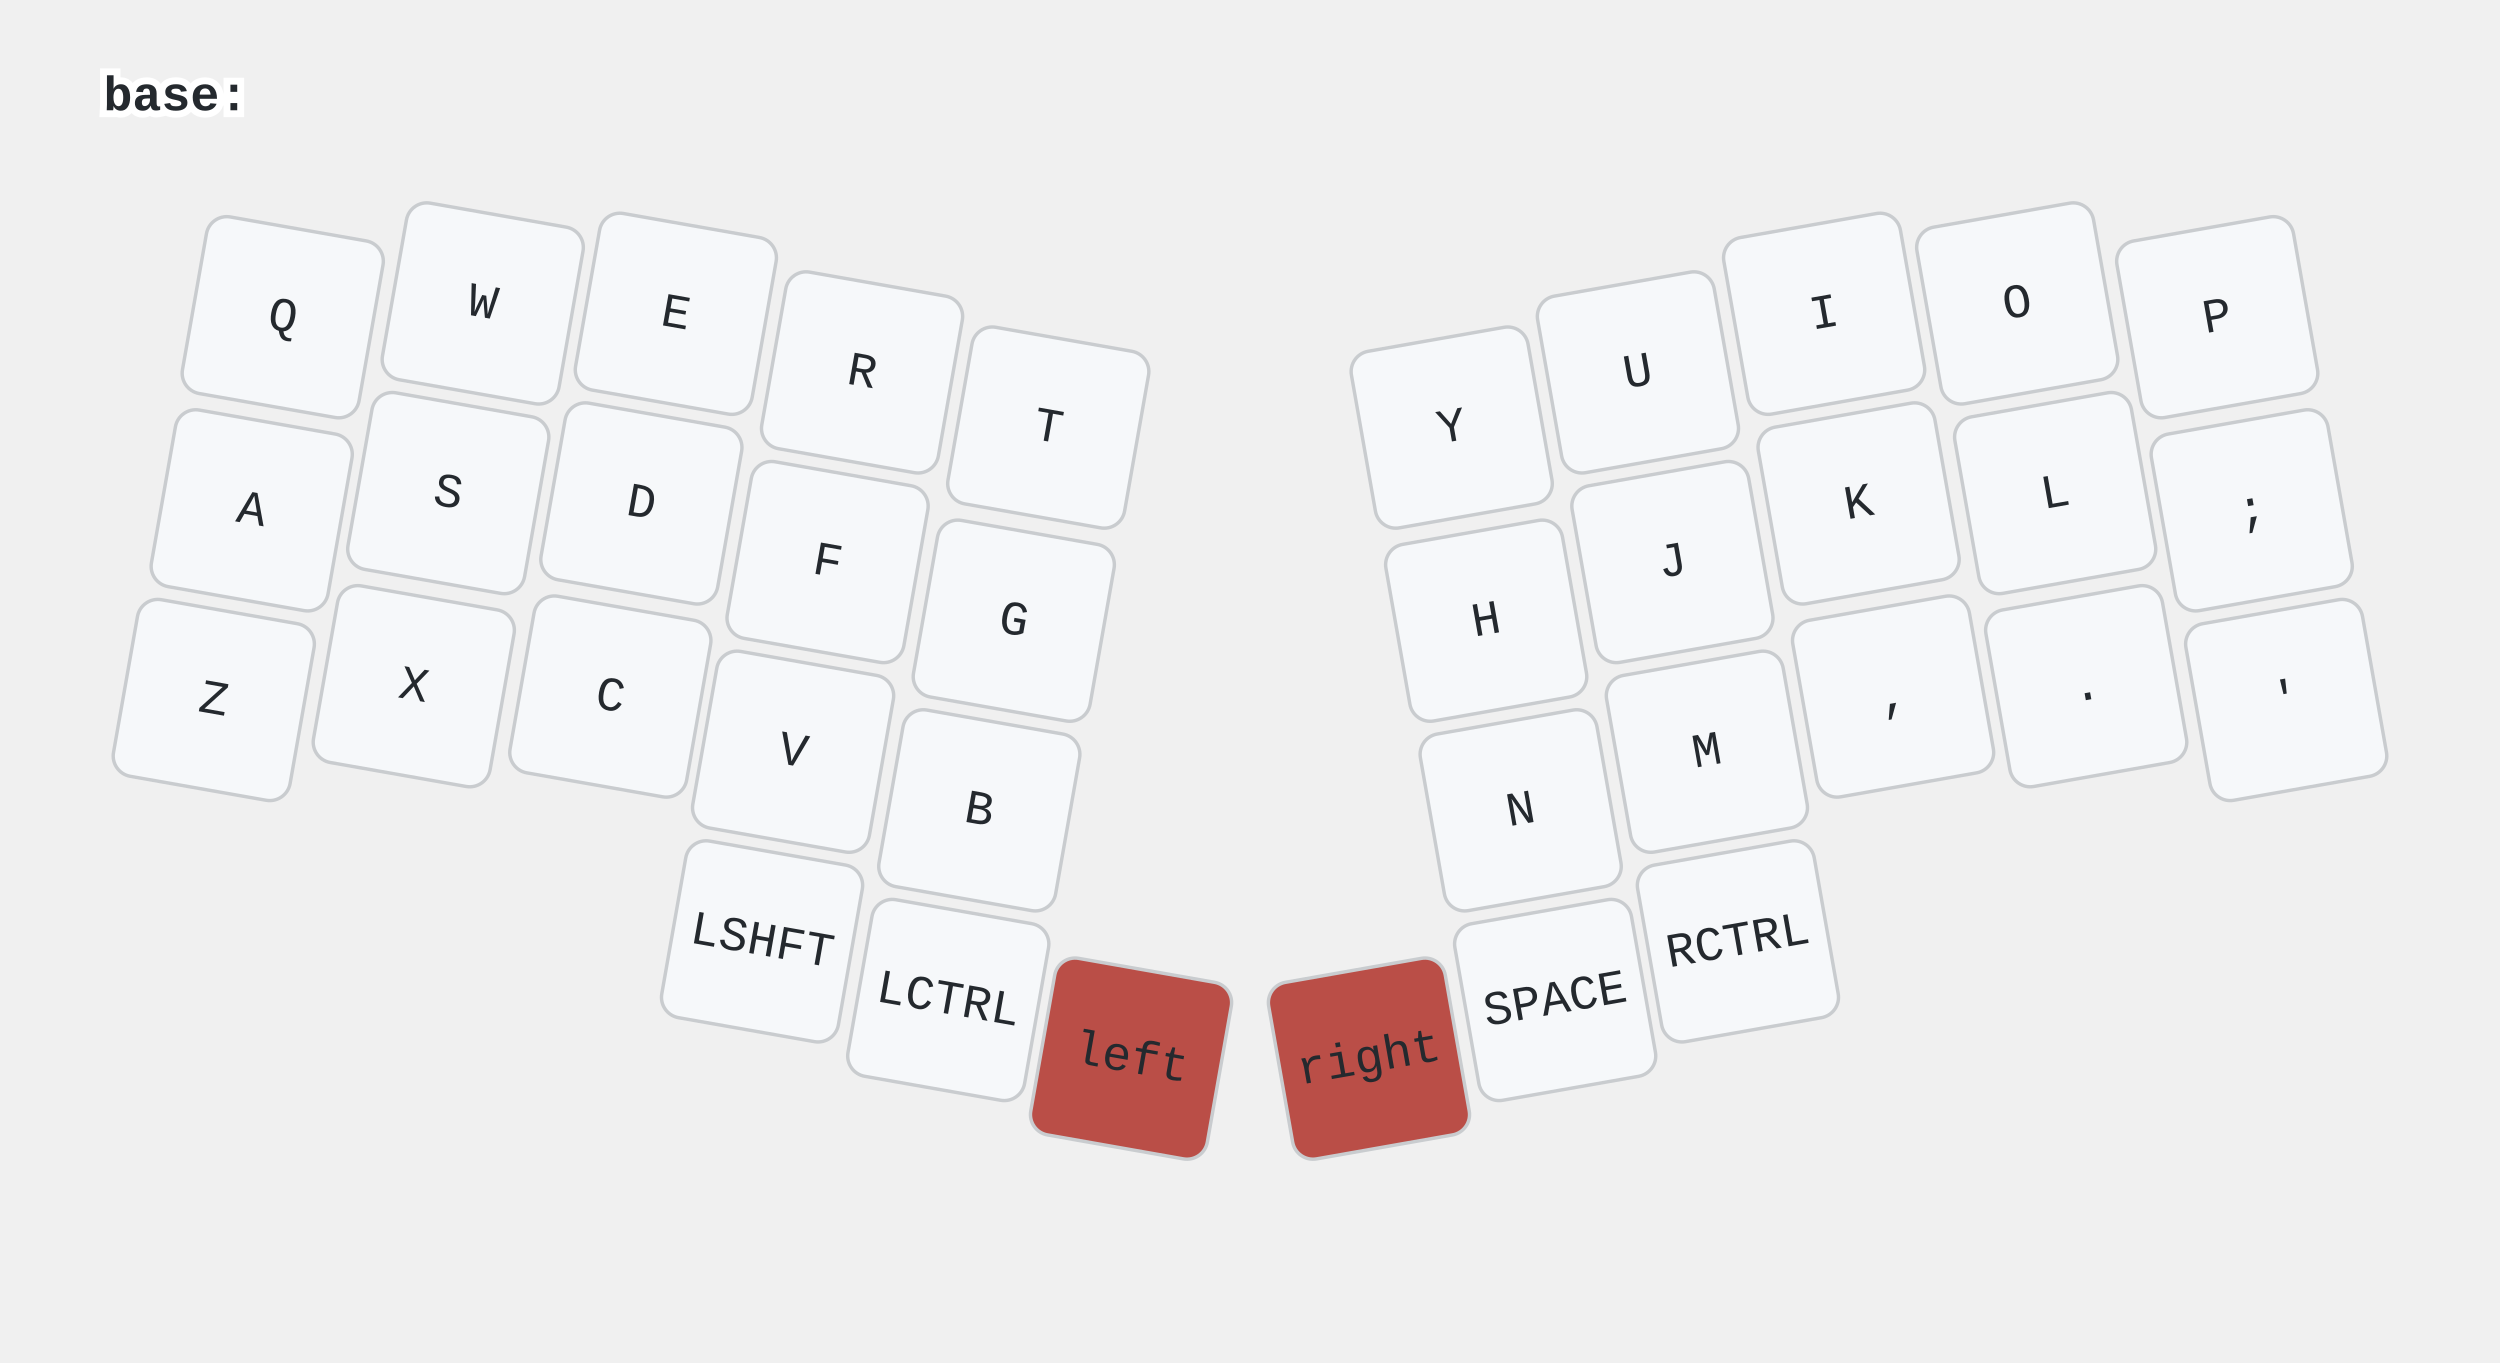
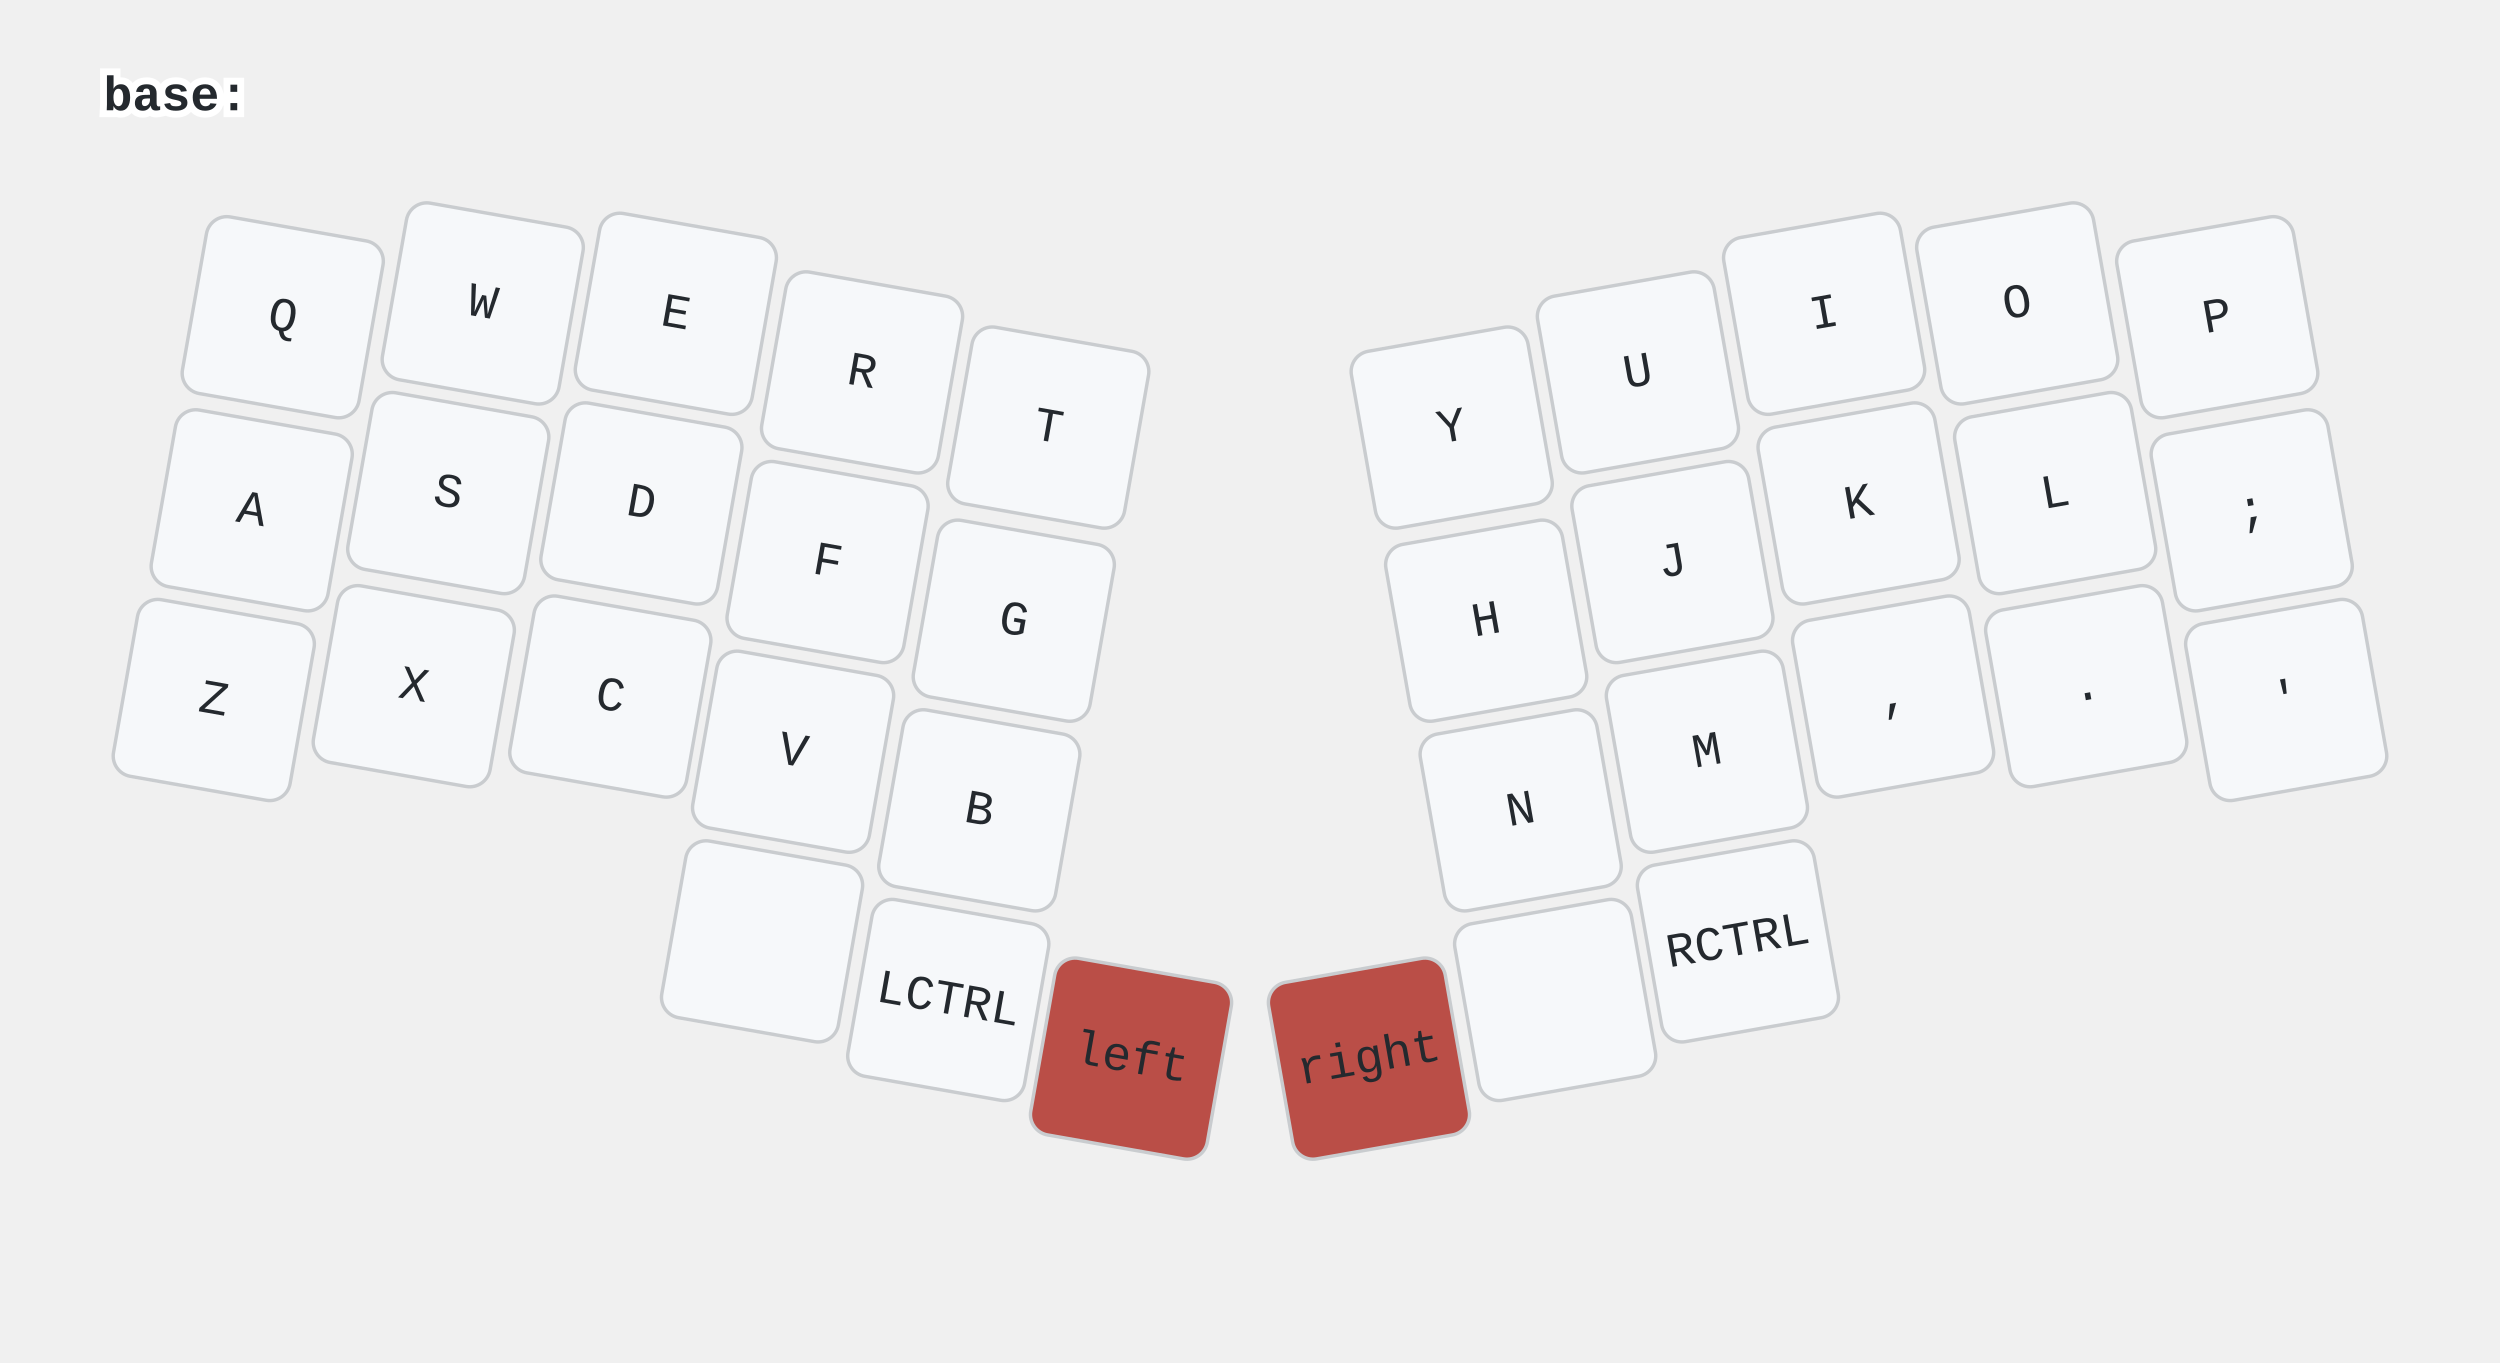
- <svg xmlns="http://www.w3.org/2000/svg" width="725" height="395" viewBox="0 0 725 395" class="keymap">
-   <style>/* inherit to force styles through use tags */
+ <svg xmlns="http://www.w3.org/2000/svg" xmlns:xlink="http://www.w3.org/1999/xlink" width="725" height="395" viewBox="0 0 725 395" class="keymap">
+   <defs>/* start glyphs */
+ <svg id="mdi:apple-keyboard-shift">
+       <svg id="mdi-apple-keyboard-shift" viewBox="0 0 24 24">
+         <path d="M15,18V12H17.17L12,6.83L6.83,12H9V18H15M12,4L22,14H17V20H7V14H2L12,4Z" />
+       </svg>
+     </svg>
+     <svg id="mdi:arrow-down">
+       <svg id="mdi-arrow-down" viewBox="0 0 24 24">
+         <path d="M11,4H13V16L18.5,10.5L19.92,11.92L12,19.84L4.08,11.92L5.5,10.5L11,16V4Z" />
+       </svg>
+     </svg>
+     <svg id="mdi:arrow-left">
+       <svg id="mdi-arrow-left" viewBox="0 0 24 24">
+         <path d="M20,11V13H8L13.5,18.5L12.08,19.92L4.16,12L12.08,4.08L13.5,5.5L8,11H20Z" />
+       </svg>
+     </svg>
+     <svg id="mdi:arrow-right">
+       <svg id="mdi-arrow-right" viewBox="0 0 24 24">
+         <path d="M4,11V13H16L10.5,18.5L11.92,19.92L19.84,12L11.92,4.08L10.5,5.5L16,11H4Z" />
+       </svg>
+     </svg>
+     <svg id="mdi:arrow-up">
+       <svg id="mdi-arrow-up" viewBox="0 0 24 24">
+         <path d="M13,20H11V8L5.5,13.5L4.08,12.08L12,4.16L19.92,12.08L18.5,13.5L13,8V20Z" />
+       </svg>
+     </svg>
+     <svg id="mdi:backspace">
+       <svg id="mdi-backspace" viewBox="0 0 24 24">
+         <path d="M22,3H7C6.31,3 5.77,3.35 5.41,3.88L0,12L5.41,20.11C5.77,20.64 6.31,21 7,21H22A2,2 0 0,0 24,19V5A2,2 0 0,0 22,3M19,15.59L17.59,17L14,13.41L10.41,17L9,15.59L12.59,12L9,8.41L10.41,7L14,10.59L17.59,7L19,8.41L15.41,12" />
+       </svg>
+     </svg>
+     <svg id="mdi:backspace-reverse-outline">
+       <svg id="mdi-backspace-reverse-outline" viewBox="0 0 24 24">
+         <path d="M5,15.59L6.41,17L10,13.41L13.59,17L15,15.59L11.41,12L15,8.41L13.59,7L10,10.59L6.41,7L5,8.41L8.59,12L5,15.59M2,3A2,2 0 0,0 0,5V19A2,2 0 0,0 2,21H17C17.69,21 18.23,20.64 18.59,20.11L24,12L18.59,3.88C18.23,3.35 17.69,3 17,3H2M2,5H17L21.72,12L17,19H2V5Z" />
+       </svg>
+     </svg>
+     <svg id="mdi:keyboard-caps">
+       <svg id="mdi-keyboard-caps" viewBox="0 0 24 24">
+         <path d="M6,18H18V16H6M12,8.41L16.59,13L18,11.58L12,5.58L6,11.58L7.41,13L12,8.41Z" />
+       </svg>
+     </svg>
+     <svg id="mdi:keyboard-return">
+       <svg id="mdi-keyboard-return" viewBox="0 0 24 24">
+         <path d="M19,7V11H5.83L9.41,7.41L8,6L2,12L8,18L9.41,16.58L5.83,13H21V7H19Z" />
+       </svg>
+     </svg>
+     <svg id="mdi:keyboard-space">
+       <svg id="mdi-keyboard-space" viewBox="0 0 24 24">
+         <path d="M3 15H5V19H19V15H21V19C21 20.1 20.1 21 19 21H5C3.9 21 3 20.1 3 19V15Z" />
+       </svg>
+     </svg>
+     <svg id="mdi:keyboard-tab">
+       <svg id="mdi-keyboard-tab" viewBox="0 0 24 24">
+         <path d="M20,18H22V6H20M11.59,7.41L15.17,11H1V13H15.17L11.59,16.58L13,18L19,12L13,6L11.59,7.41Z" />
+       </svg>
+     </svg>
+     <svg id="mdi:microsoft-windows">
+       <svg id="mdi-microsoft-windows" viewBox="0 0 24 24">
+         <path d="M3,12V6.75L9,5.43V11.91L3,12M20,3V11.75L10,11.9V5.21L20,3M3,13L9,13.09V19.9L3,18.75V13M20,13.25V22L10,20.09V13.1L20,13.25Z" />
+       </svg>
+     </svg>
+     <svg id="mdi:play-pause">
+       <svg id="mdi-play-pause" viewBox="0 0 24 24">
+         <path d="M3,5V19L11,12M13,19H16V5H13M18,5V19H21V5" />
+       </svg>
+     </svg>
+     <svg id="mdi:skip-next">
+       <svg id="mdi-skip-next" viewBox="0 0 24 24">
+         <path d="M16,18H18V6H16M6,18L14.5,12L6,6V18Z" />
+       </svg>
+     </svg>
+     <svg id="mdi:skip-previous">
+       <svg id="mdi-skip-previous" viewBox="0 0 24 24">
+         <path d="M6,18V6H8V18H6M9.5,12L18,6V18L9.5,12Z" />
+       </svg>
+     </svg>
+     <svg id="mdi:volume-high">
+       <svg id="mdi-volume-high" viewBox="0 0 24 24">
+         <path d="M14,3.23V5.29C16.89,6.15 19,8.83 19,12C19,15.17 16.89,17.84 14,18.7V20.77C18,19.86 21,16.28 21,12C21,7.72 18,4.14 14,3.23M16.5,12C16.5,10.23 15.5,8.71 14,7.97V16C15.5,15.29 16.5,13.76 16.5,12M3,9V15H7L12,20V4L7,9H3Z" />
+       </svg>
+     </svg>
+     <svg id="mdi:volume-low">
+       <svg id="mdi-volume-low" viewBox="0 0 24 24">
+         <path d="M7,9V15H11L16,20V4L11,9H7Z" />
+       </svg>
+     </svg>
+     <svg id="mdi:volume-mute">
+       <svg id="mdi-volume-mute" viewBox="0 0 24 24">
+         <path d="M3,9H7L12,4V20L7,15H3V9M16.59,12L14,9.41L15.41,8L18,10.59L20.59,8L22,9.41L19.41,12L22,14.59L20.59,16L18,13.41L15.41,16L14,14.59L16.59,12Z" />
+       </svg>
+     </svg>
+   </defs>/* end glyphs */
+ <style>/* inherit to force styles through use tags */
svg path {
    fill: inherit;
}

/* font and background color specifications */
svg.keymap {
    font-family: SFMono-Regular,Consolas,Liberation Mono,Menlo,monospace;
    font-size: 14px;
    font-kerning: normal;
    text-rendering: optimizeLegibility;
    fill: #24292e;
}

/* default key styling */
rect.key {
    fill: #f6f8fa;
}

rect.key, rect.combo {
    stroke: #c9cccf;
    stroke-width: 1;
}

/* default key side styling, only used is draw_key_sides is set */
rect.side {
    filter: brightness(90%);
}

/* color accent for combo boxes */
rect.combo, rect.combo-separate {
    fill: #cdf;
}

/* color accent for held keys */
rect.held, rect.combo.held {
    fill: #fdd;
}

/* color accent for ghost (optional) keys */
rect.ghost, rect.combo.ghost {
    stroke-dasharray: 4, 4;
    stroke-width: 2;
}

text {
    text-anchor: middle;
    dominant-baseline: middle;
}

/* styling for layer labels */
text.label {
    font-weight: bold;
    text-anchor: start;
    stroke: white;
    stroke-width: 4;
    paint-order: stroke;
}

/* styling for optional footer */
text.footer {
    text-anchor: end;
    dominant-baseline: auto;
    stroke: white;
    stroke-width: 4;
    paint-order: stroke;
}

/* styling for combo tap, and key non-tap label text */
text.combo, text.hold, text.shifted, text.left, text.right, text.tl, text.tr, text.bl, text.br {
    font-size: 11px;
}

text.hold, text.bl, text.br {
    text-anchor: middle;
    dominant-baseline: auto;
}

text.shifted, text.tl, text.tr {
    text-anchor: middle;
    dominant-baseline: hanging;
}

text.left, text.tl, text.bl {
    text-anchor: start;
}

text.right, text.tr, text.br {
    text-anchor: end;
}

text.layer-activator {
    text-decoration: underline;
}

/* styling for hold/shifted label text in combo box */
text.combo.hold, text.combo.shifted, text.combo.left, text.combo.right {
    font-size: 8px;
}

/* lighter symbol for transparent keys */
text.trans {
    fill: #7b7e81;
}

/* styling for combo dendrons */
path.combo {
    stroke-width: 1;
    stroke: gray;
    fill: none;
}

/* Start Tabler Icons Cleanup */
/* cannot use height/width with glyphs */
.icon-tabler &gt; path {
    fill: inherit;
    stroke: inherit;
    stroke-width: 2;
}
/* hide tabler's default box */
.icon-tabler &gt; path[stroke="none"][fill="none"] {
    visibility: hidden;
}
/* End Tabler Icons Cleanup */

rect.held { fill: #ba4e47; }
- g:has(text.layer-activator) rect.key { fill: #ba4e47; }
</style>
  <g transform="translate(30, 0)" class="layer-base">
    <text x="0" y="28" class="label" id="base">base:</text>
    <g transform="translate(0, 56)">
      <g transform="translate(52, 36) rotate(10.0)" class="key keypos-0">
        <rect rx="6" ry="6" x="-26" y="-26" width="52" height="52" class="key" />
        <text x="0" y="0" class="key tap">Q</text>
      </g>
      <g transform="translate(110, 32) rotate(10.0)" class="key keypos-1">
        <rect rx="6" ry="6" x="-26" y="-26" width="52" height="52" class="key" />
        <text x="0" y="0" class="key tap">W</text>
      </g>
      <g transform="translate(166, 35) rotate(10.0)" class="key keypos-2">
        <rect rx="6" ry="6" x="-26" y="-26" width="52" height="52" class="key" />
        <text x="0" y="0" class="key tap">E</text>
      </g>
      <g transform="translate(220, 52) rotate(10.0)" class="key keypos-3">
        <rect rx="6" ry="6" x="-26" y="-26" width="52" height="52" class="key" />
        <text x="0" y="0" class="key tap">R</text>
      </g>
      <g transform="translate(274, 68) rotate(10.0)" class="key keypos-4">
        <rect rx="6" ry="6" x="-26" y="-26" width="52" height="52" class="key" />
        <text x="0" y="0" class="key tap">T</text>
      </g>
      <g transform="translate(391, 68) rotate(-10.0)" class="key keypos-5">
        <rect rx="6" ry="6" x="-26" y="-26" width="52" height="52" class="key" />
        <text x="0" y="0" class="key tap">Y</text>
      </g>
      <g transform="translate(445, 52) rotate(-10.0)" class="key keypos-6">
        <rect rx="6" ry="6" x="-26" y="-26" width="52" height="52" class="key" />
        <text x="0" y="0" class="key tap">U</text>
      </g>
      <g transform="translate(499, 35) rotate(-10.0)" class="key keypos-7">
        <rect rx="6" ry="6" x="-26" y="-26" width="52" height="52" class="key" />
        <text x="0" y="0" class="key tap">I</text>
      </g>
      <g transform="translate(555, 32) rotate(-10.0)" class="key keypos-8">
        <rect rx="6" ry="6" x="-26" y="-26" width="52" height="52" class="key" />
        <text x="0" y="0" class="key tap">O</text>
      </g>
      <g transform="translate(613, 36) rotate(-10.0)" class="key keypos-9">
        <rect rx="6" ry="6" x="-26" y="-26" width="52" height="52" class="key" />
        <text x="0" y="0" class="key tap">P</text>
      </g>
      <g transform="translate(43, 92) rotate(10.0)" class="key keypos-10">
        <rect rx="6" ry="6" x="-26" y="-26" width="52" height="52" class="key" />
        <text x="0" y="0" class="key tap">A</text>
      </g>
      <g transform="translate(100, 87) rotate(10.0)" class="key keypos-11">
        <rect rx="6" ry="6" x="-26" y="-26" width="52" height="52" class="key" />
        <text x="0" y="0" class="key tap">S</text>
      </g>
      <g transform="translate(156, 90) rotate(10.0)" class="key keypos-12">
        <rect rx="6" ry="6" x="-26" y="-26" width="52" height="52" class="key" />
        <text x="0" y="0" class="key tap">D</text>
      </g>
      <g transform="translate(210, 107) rotate(10.0)" class="key keypos-13">
        <rect rx="6" ry="6" x="-26" y="-26" width="52" height="52" class="key" />
        <text x="0" y="0" class="key tap">F</text>
      </g>
      <g transform="translate(264, 124) rotate(10.0)" class="key keypos-14">
        <rect rx="6" ry="6" x="-26" y="-26" width="52" height="52" class="key" />
        <text x="0" y="0" class="key tap">G</text>
      </g>
      <g transform="translate(401, 124) rotate(-10.0)" class="key keypos-15">
        <rect rx="6" ry="6" x="-26" y="-26" width="52" height="52" class="key" />
        <text x="0" y="0" class="key tap">H</text>
      </g>
      <g transform="translate(455, 107) rotate(-10.0)" class="key keypos-16">
        <rect rx="6" ry="6" x="-26" y="-26" width="52" height="52" class="key" />
        <text x="0" y="0" class="key tap">J</text>
      </g>
      <g transform="translate(509, 90) rotate(-10.0)" class="key keypos-17">
        <rect rx="6" ry="6" x="-26" y="-26" width="52" height="52" class="key" />
        <text x="0" y="0" class="key tap">K</text>
      </g>
      <g transform="translate(566, 87) rotate(-10.0)" class="key keypos-18">
        <rect rx="6" ry="6" x="-26" y="-26" width="52" height="52" class="key" />
        <text x="0" y="0" class="key tap">L</text>
      </g>
      <g transform="translate(623, 92) rotate(-10.0)" class="key keypos-19">
        <rect rx="6" ry="6" x="-26" y="-26" width="52" height="52" class="key" />
        <text x="0" y="0" class="key tap">;</text>
      </g>
      <g transform="translate(32, 147) rotate(10.0)" class="key keypos-20">
        <rect rx="6" ry="6" x="-26" y="-26" width="52" height="52" class="key" />
        <text x="0" y="0" class="key tap">Z</text>
      </g>
      <g transform="translate(90, 143) rotate(10.0)" class="key keypos-21">
        <rect rx="6" ry="6" x="-26" y="-26" width="52" height="52" class="key" />
        <text x="0" y="0" class="key tap">X</text>
      </g>
      <g transform="translate(147, 146) rotate(10.0)" class="key keypos-22">
        <rect rx="6" ry="6" x="-26" y="-26" width="52" height="52" class="key" />
        <text x="0" y="0" class="key tap">C</text>
      </g>
      <g transform="translate(200, 162) rotate(10.0)" class="key keypos-23">
        <rect rx="6" ry="6" x="-26" y="-26" width="52" height="52" class="key" />
        <text x="0" y="0" class="key tap">V</text>
      </g>
      <g transform="translate(254, 179) rotate(10.0)" class="key keypos-24">
        <rect rx="6" ry="6" x="-26" y="-26" width="52" height="52" class="key" />
        <text x="0" y="0" class="key tap">B</text>
      </g>
      <g transform="translate(411, 179) rotate(-10.0)" class="key keypos-25">
        <rect rx="6" ry="6" x="-26" y="-26" width="52" height="52" class="key" />
        <text x="0" y="0" class="key tap">N</text>
      </g>
      <g transform="translate(465, 162) rotate(-10.0)" class="key keypos-26">
        <rect rx="6" ry="6" x="-26" y="-26" width="52" height="52" class="key" />
        <text x="0" y="0" class="key tap">M</text>
      </g>
      <g transform="translate(519, 146) rotate(-10.0)" class="key keypos-27">
        <rect rx="6" ry="6" x="-26" y="-26" width="52" height="52" class="key" />
        <text x="0" y="0" class="key tap">,</text>
      </g>
      <g transform="translate(575, 143) rotate(-10.0)" class="key keypos-28">
        <rect rx="6" ry="6" x="-26" y="-26" width="52" height="52" class="key" />
        <text x="0" y="0" class="key tap">.</text>
      </g>
      <g transform="translate(633, 147) rotate(-10.0)" class="key keypos-29">
        <rect rx="6" ry="6" x="-26" y="-26" width="52" height="52" class="key" />
        <text x="0" y="0" class="key tap">'</text>
      </g>
      <g transform="translate(191, 217) rotate(10.0)" class="key keypos-30">
        <rect rx="6" ry="6" x="-26" y="-26" width="52" height="52" class="key" />
-         <text x="0" y="0" class="key tap">LSHFT</text>
+         <use href="#mdi:apple-keyboard-shift" xlink:href="#mdi:apple-keyboard-shift" x="-9" y="-9" height="18" width="18.0" class="key tap glyph mdi:apple-keyboard-shift" />
      </g>
      <g transform="translate(245, 234) rotate(10.0)" class="key keypos-31">
        <rect rx="6" ry="6" x="-26" y="-26" width="52" height="52" class="key" />
        <text x="0" y="0" class="key tap">LCTRL</text>
      </g>
      <g transform="translate(298, 251) rotate(10.0)" class="key held keypos-32">
        <rect rx="6" ry="6" x="-26" y="-26" width="52" height="52" class="key held" />
        <text x="0" y="0" class="key held tap">left</text>
      </g>
      <g transform="translate(367, 251) rotate(-10.0)" class="key held keypos-33">
        <rect rx="6" ry="6" x="-26" y="-26" width="52" height="52" class="key held" />
        <text x="0" y="0" class="key held tap">right</text>
      </g>
      <g transform="translate(421, 234) rotate(-10.0)" class="key keypos-34">
        <rect rx="6" ry="6" x="-26" y="-26" width="52" height="52" class="key" />
-         <text x="0" y="0" class="key tap">SPACE</text>
+         <use href="#mdi:keyboard-space" xlink:href="#mdi:keyboard-space" x="-9" y="-9" height="18" width="18.0" class="key tap glyph mdi:keyboard-space" />
      </g>
      <g transform="translate(474, 217) rotate(-10.0)" class="key keypos-35">
        <rect rx="6" ry="6" x="-26" y="-26" width="52" height="52" class="key" />
        <text x="0" y="0" class="key tap">RCTRL</text>
      </g>
    </g>
  </g>
</svg>
